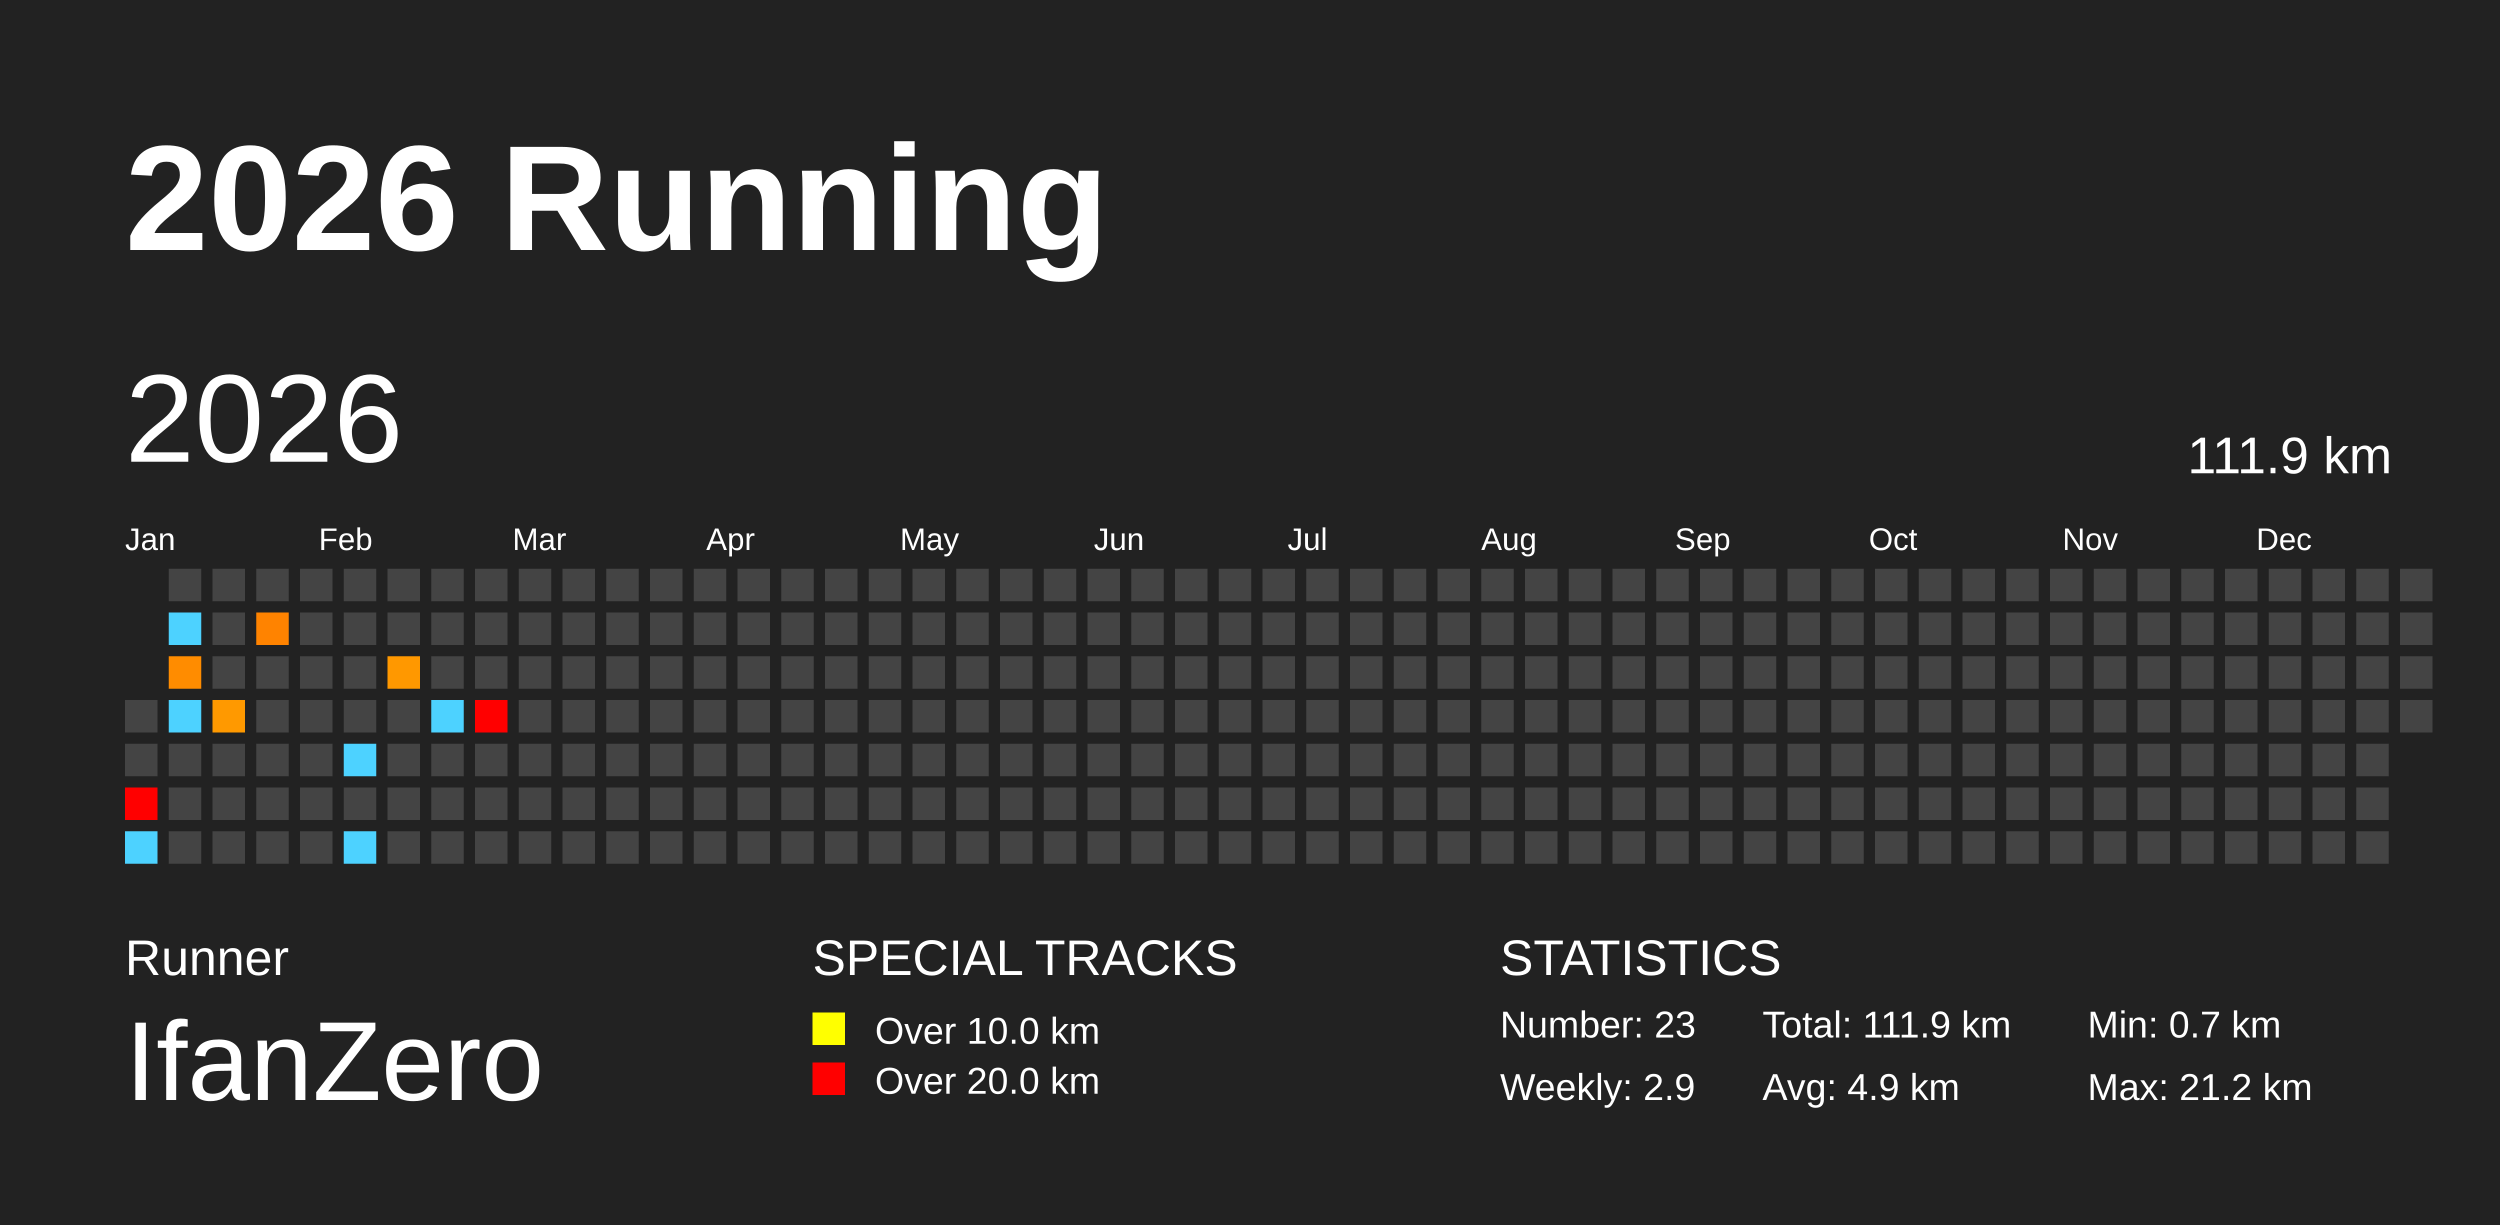
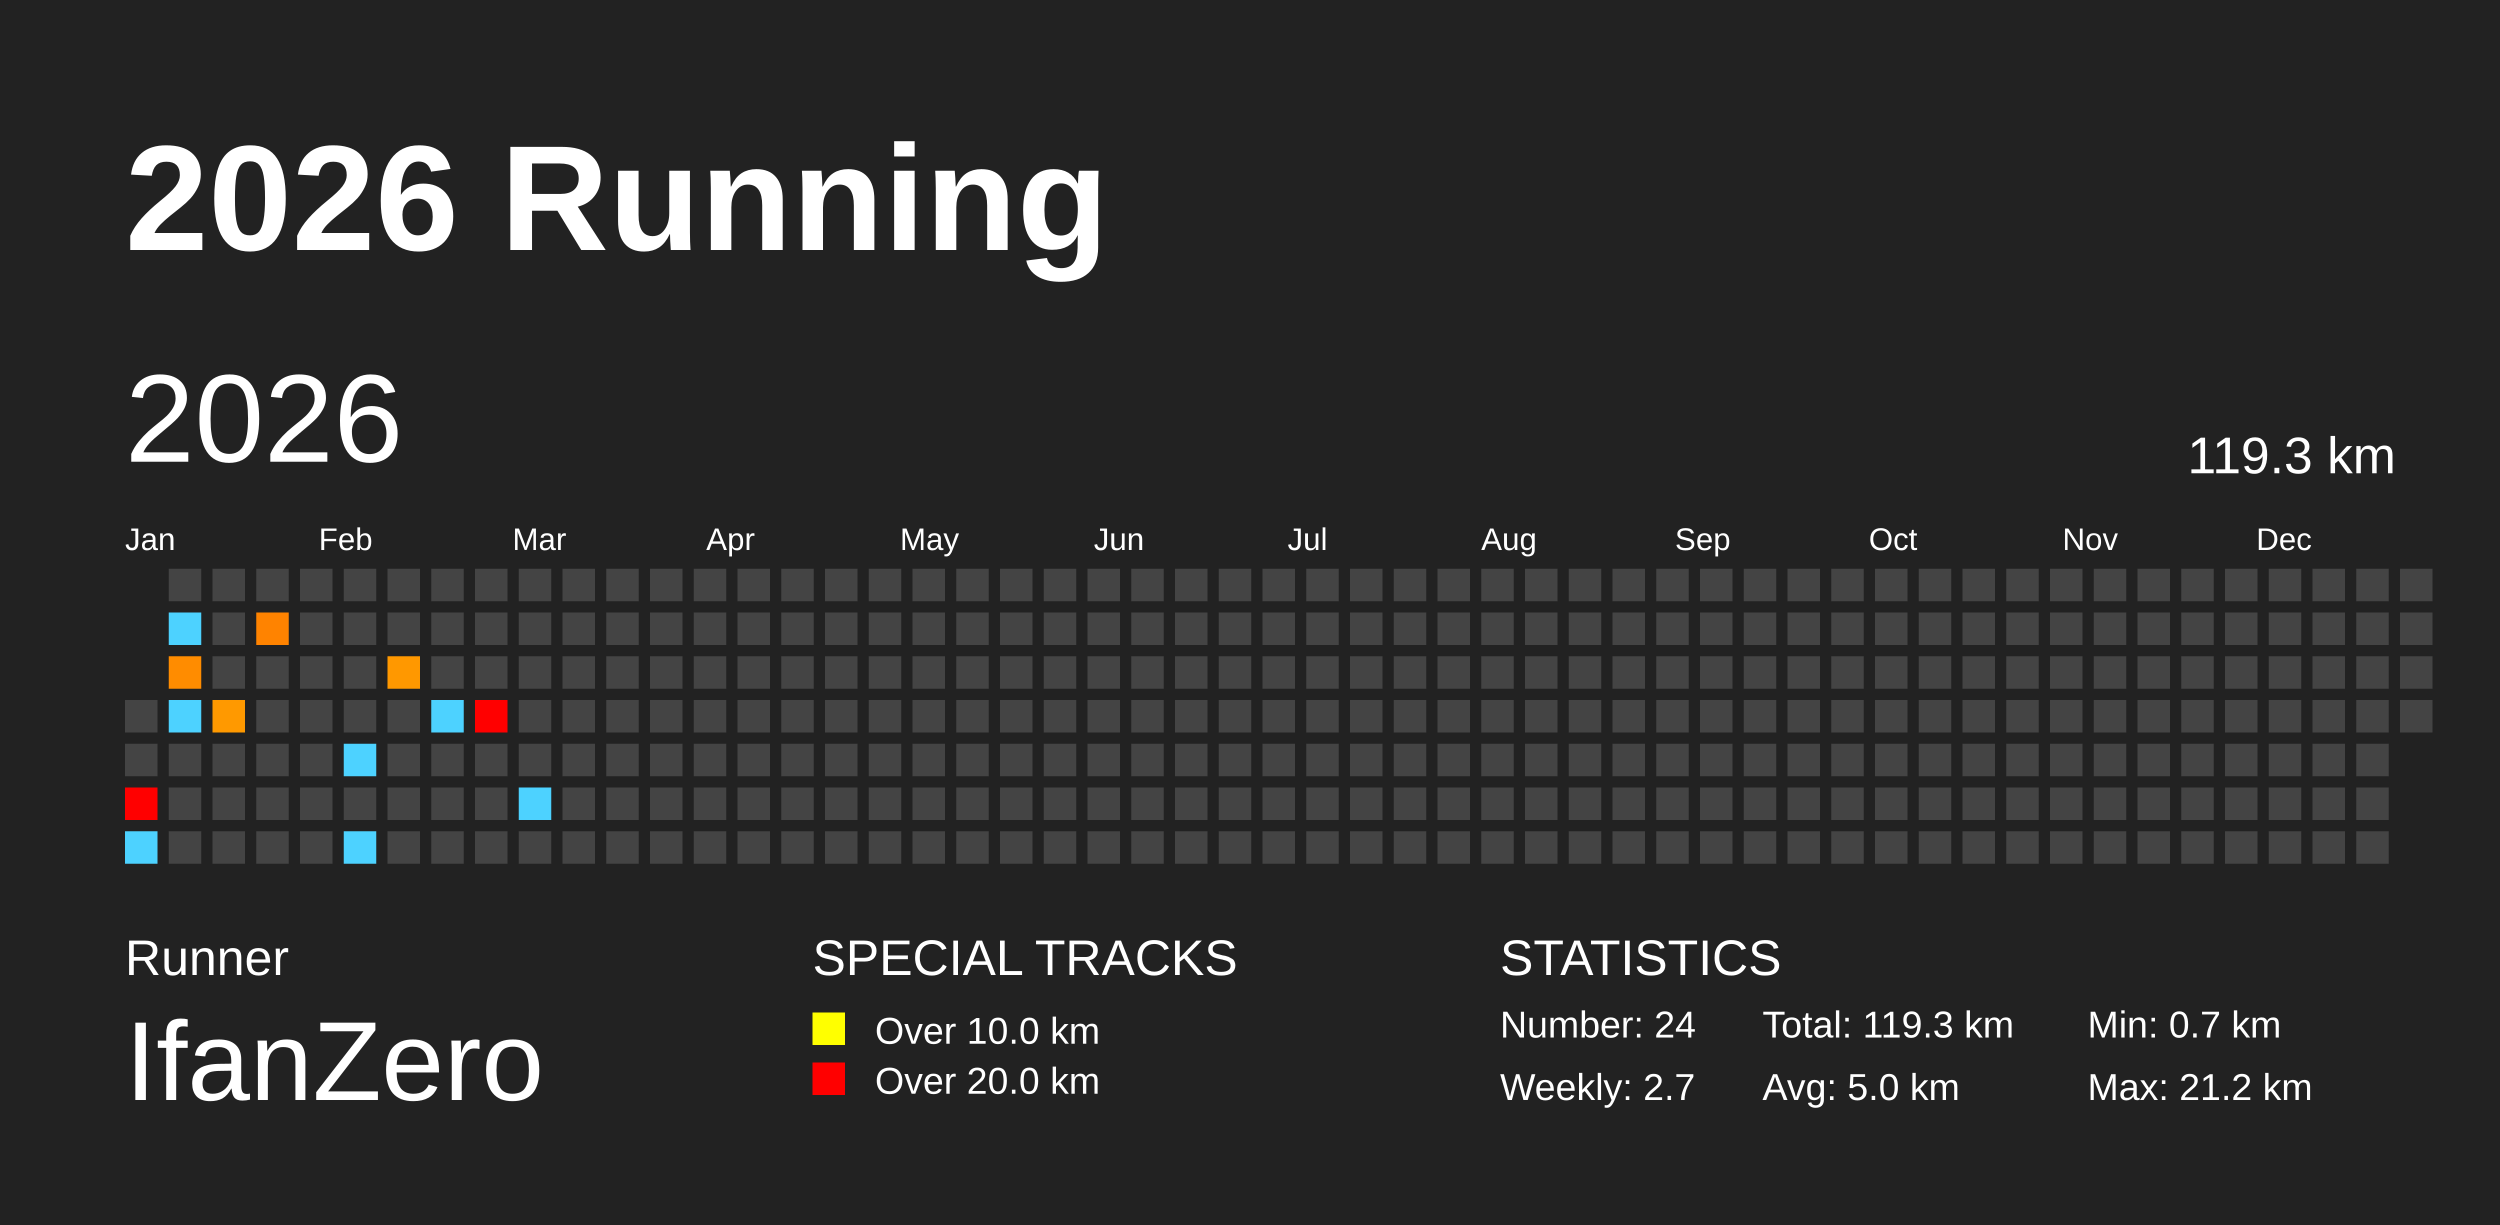
<svg xmlns="http://www.w3.org/2000/svg" baseProfile="full" height="98mm" version="1.1" viewBox="0,0,200,98" width="200mm">
  <defs />
  <rect fill="#222222" height="98" width="200" x="0" y="0" />
  <text fill="#FFFFFF" style="font-size:12px; font-family:Arial; font-weight:bold;" x="10" y="20">2026 Running</text>
  <text fill="#FFFFFF" style="font-size:4px; font-family:Arial" x="10" y="78">Runner</text>
  <text fill="#FFFFFF" style="font-size:9px; font-family:Arial" x="10" y="88">IfanZero</text>
  <text fill="#FFFFFF" style="font-size:4px; font-family:Arial" x="65" y="78">SPECIAL TRACKS</text>
  <rect fill="yellow" height="2.6" width="2.6" x="65" y="81" />
  <text fill="#FFFFFF" style="font-size:3px; font-family:Arial" x="70" y="83.5">Over 10.0 km</text>
  <rect fill="red" height="2.6" width="2.6" x="65" y="85" />
  <text fill="#FFFFFF" style="font-size:3px; font-family:Arial" x="70" y="87.5">Over 20.0 km</text>
  <text fill="#FFFFFF" style="font-size:4px; font-family:Arial" x="120" y="78">STATISTICS</text>
-   <text fill="#FFFFFF" style="font-size:3px; font-family:Arial" x="120" y="83">Number: 23</text>
-   <text fill="#FFFFFF" style="font-size:3px; font-family:Arial" x="120" y="88">Weekly: 2.9</text>
-   <text fill="#FFFFFF" style="font-size:3px; font-family:Arial" x="141" y="83">Total: 111.9 km</text>
-   <text fill="#FFFFFF" style="font-size:3px; font-family:Arial" x="141" y="88">Avg: 4.9 km</text>
+   <text fill="#FFFFFF" style="font-size:3px; font-family:Arial" x="120" y="83">Number: 24</text>
+   <text fill="#FFFFFF" style="font-size:3px; font-family:Arial" x="120" y="88">Weekly: 2.7</text>
+   <text fill="#FFFFFF" style="font-size:3px; font-family:Arial" x="141" y="83">Total: 119.3 km</text>
+   <text fill="#FFFFFF" style="font-size:3px; font-family:Arial" x="141" y="88">Avg: 5.0 km</text>
  <text fill="#FFFFFF" style="font-size:3px; font-family:Arial" x="167" y="83">Min: 0.7 km</text>
  <text fill="#FFFFFF" style="font-size:3px; font-family:Arial" x="167" y="88">Max: 21.2 km</text>
  <text dominant-baseline="hanging" fill="#FFFFFF" style="font-size:10.0px; font-family:Arial;" x="10" y="30">2026</text>
-   <text dominant-baseline="hanging" fill="#FFFFFF" style="font-size:4.125px; font-family:Arial;" x="175" y="35">111.9 km</text>
+   <text dominant-baseline="hanging" fill="#FFFFFF" style="font-size:4.125px; font-family:Arial;" x="175" y="35">119.3 km</text>
  <text fill="#FFFFFF" style="font-size:2.5px; font-family:Arial" x="10.0" y="44">Jan</text>
  <text fill="#FFFFFF" style="font-size:2.5px; font-family:Arial" x="25.5" y="44">Feb</text>
  <text fill="#FFFFFF" style="font-size:2.5px; font-family:Arial" x="41.0" y="44">Mar</text>
  <text fill="#FFFFFF" style="font-size:2.5px; font-family:Arial" x="56.5" y="44">Apr</text>
  <text fill="#FFFFFF" style="font-size:2.5px; font-family:Arial" x="72.0" y="44">May</text>
  <text fill="#FFFFFF" style="font-size:2.5px; font-family:Arial" x="87.5" y="44">Jun</text>
  <text fill="#FFFFFF" style="font-size:2.5px; font-family:Arial" x="103.0" y="44">Jul</text>
  <text fill="#FFFFFF" style="font-size:2.5px; font-family:Arial" x="118.5" y="44">Aug</text>
  <text fill="#FFFFFF" style="font-size:2.5px; font-family:Arial" x="134.0" y="44">Sep</text>
  <text fill="#FFFFFF" style="font-size:2.5px; font-family:Arial" x="149.5" y="44">Oct</text>
  <text fill="#FFFFFF" style="font-size:2.5px; font-family:Arial" x="165.0" y="44">Nov</text>
  <text fill="#FFFFFF" style="font-size:2.5px; font-family:Arial" x="180.5" y="44">Dec</text>
  <rect fill="#444444" height="2.6" width="2.6" x="10.0" y="56.0" />
  <rect fill="#444444" height="2.6" width="2.6" x="10.0" y="59.5" />
  <rect fill="red" height="2.6" width="2.6" x="10.0" y="63.0" />
  <rect fill="#4dd2ff" height="2.6" width="2.6" x="10.0" y="66.5" />
  <rect fill="#444444" height="2.6" width="2.6" x="13.5" y="45.5" />
  <rect fill="#4dd2ff" height="2.6" width="2.6" x="13.5" y="49.0" />
  <rect fill="#ff8c00" height="2.6" width="2.6" x="13.5" y="52.5" />
  <rect fill="#4dd2ff" height="2.6" width="2.6" x="13.5" y="56.0" />
  <rect fill="#444444" height="2.6" width="2.6" x="13.5" y="59.5" />
  <rect fill="#444444" height="2.6" width="2.6" x="13.5" y="63.0" />
  <rect fill="#444444" height="2.6" width="2.6" x="13.5" y="66.5" />
  <rect fill="#444444" height="2.6" width="2.6" x="17.0" y="45.5" />
  <rect fill="#444444" height="2.6" width="2.6" x="17.0" y="49.0" />
  <rect fill="#444444" height="2.6" width="2.6" x="17.0" y="52.5" />
  <rect fill="#ff9900" height="2.6" width="2.6" x="17.0" y="56.0" />
  <rect fill="#444444" height="2.6" width="2.6" x="17.0" y="59.5" />
  <rect fill="#444444" height="2.6" width="2.6" x="17.0" y="63.0" />
  <rect fill="#444444" height="2.6" width="2.6" x="17.0" y="66.5" />
  <rect fill="#444444" height="2.6" width="2.6" x="20.5" y="45.5" />
  <rect fill="#ff8300" height="2.6" width="2.6" x="20.5" y="49.0" />
  <rect fill="#444444" height="2.6" width="2.6" x="20.5" y="52.5" />
  <rect fill="#444444" height="2.6" width="2.6" x="20.5" y="56.0" />
  <rect fill="#444444" height="2.6" width="2.6" x="20.5" y="59.5" />
  <rect fill="#444444" height="2.6" width="2.6" x="20.5" y="63.0" />
  <rect fill="#444444" height="2.6" width="2.6" x="20.5" y="66.5" />
  <rect fill="#444444" height="2.6" width="2.6" x="24.0" y="45.5" />
  <rect fill="#444444" height="2.6" width="2.6" x="24.0" y="49.0" />
  <rect fill="#444444" height="2.6" width="2.6" x="24.0" y="52.5" />
  <rect fill="#444444" height="2.6" width="2.6" x="24.0" y="56.0" />
  <rect fill="#444444" height="2.6" width="2.6" x="24.0" y="59.5" />
  <rect fill="#444444" height="2.6" width="2.6" x="24.0" y="63.0" />
  <rect fill="#444444" height="2.6" width="2.6" x="24.0" y="66.5" />
  <rect fill="#444444" height="2.6" width="2.6" x="27.5" y="45.5" />
  <rect fill="#444444" height="2.6" width="2.6" x="27.5" y="49.0" />
  <rect fill="#444444" height="2.6" width="2.6" x="27.5" y="52.5" />
  <rect fill="#444444" height="2.6" width="2.6" x="27.5" y="56.0" />
  <rect fill="#4dd2ff" height="2.6" width="2.6" x="27.5" y="59.5" />
  <rect fill="#444444" height="2.6" width="2.6" x="27.5" y="63.0" />
  <rect fill="#4dd2ff" height="2.6" width="2.6" x="27.5" y="66.5" />
  <rect fill="#444444" height="2.6" width="2.6" x="31.0" y="45.5" />
  <rect fill="#444444" height="2.6" width="2.6" x="31.0" y="49.0" />
  <rect fill="#ff9800" height="2.6" width="2.6" x="31.0" y="52.5" />
  <rect fill="#444444" height="2.6" width="2.6" x="31.0" y="56.0" />
  <rect fill="#444444" height="2.6" width="2.6" x="31.0" y="59.5" />
  <rect fill="#444444" height="2.6" width="2.6" x="31.0" y="63.0" />
  <rect fill="#444444" height="2.6" width="2.6" x="31.0" y="66.5" />
  <rect fill="#444444" height="2.6" width="2.6" x="34.5" y="45.5" />
  <rect fill="#444444" height="2.6" width="2.6" x="34.5" y="49.0" />
  <rect fill="#444444" height="2.6" width="2.6" x="34.5" y="52.5" />
  <rect fill="#4dd2ff" height="2.6" width="2.6" x="34.5" y="56.0" />
  <rect fill="#444444" height="2.6" width="2.6" x="34.5" y="59.5" />
  <rect fill="#444444" height="2.6" width="2.6" x="34.5" y="63.0" />
  <rect fill="#444444" height="2.6" width="2.6" x="34.5" y="66.5" />
  <rect fill="#444444" height="2.6" width="2.6" x="38.0" y="45.5" />
  <rect fill="#444444" height="2.6" width="2.6" x="38.0" y="49.0" />
  <rect fill="#444444" height="2.6" width="2.6" x="38.0" y="52.5" />
  <rect fill="red" height="2.6" width="2.6" x="38.0" y="56.0" />
  <rect fill="#444444" height="2.6" width="2.6" x="38.0" y="59.5" />
  <rect fill="#444444" height="2.6" width="2.6" x="38.0" y="63.0" />
  <rect fill="#444444" height="2.6" width="2.6" x="38.0" y="66.5" />
  <rect fill="#444444" height="2.6" width="2.6" x="41.5" y="45.5" />
  <rect fill="#444444" height="2.6" width="2.6" x="41.5" y="49.0" />
  <rect fill="#444444" height="2.6" width="2.6" x="41.5" y="52.5" />
  <rect fill="#444444" height="2.6" width="2.6" x="41.5" y="56.0" />
  <rect fill="#444444" height="2.6" width="2.6" x="41.5" y="59.5" />
-   <rect fill="#444444" height="2.6" width="2.6" x="41.5" y="63.0" />
+   <rect fill="#4dd2ff" height="2.6" width="2.6" x="41.5" y="63.0" />
  <rect fill="#444444" height="2.6" width="2.6" x="41.5" y="66.5" />
  <rect fill="#444444" height="2.6" width="2.6" x="45.0" y="45.5" />
  <rect fill="#444444" height="2.6" width="2.6" x="45.0" y="49.0" />
  <rect fill="#444444" height="2.6" width="2.6" x="45.0" y="52.5" />
  <rect fill="#444444" height="2.6" width="2.6" x="45.0" y="56.0" />
  <rect fill="#444444" height="2.6" width="2.6" x="45.0" y="59.5" />
  <rect fill="#444444" height="2.6" width="2.6" x="45.0" y="63.0" />
  <rect fill="#444444" height="2.6" width="2.6" x="45.0" y="66.5" />
  <rect fill="#444444" height="2.6" width="2.6" x="48.5" y="45.5" />
  <rect fill="#444444" height="2.6" width="2.6" x="48.5" y="49.0" />
  <rect fill="#444444" height="2.6" width="2.6" x="48.5" y="52.5" />
  <rect fill="#444444" height="2.6" width="2.6" x="48.5" y="56.0" />
  <rect fill="#444444" height="2.6" width="2.6" x="48.5" y="59.5" />
  <rect fill="#444444" height="2.6" width="2.6" x="48.5" y="63.0" />
  <rect fill="#444444" height="2.6" width="2.6" x="48.5" y="66.5" />
  <rect fill="#444444" height="2.6" width="2.6" x="52.0" y="45.5" />
  <rect fill="#444444" height="2.6" width="2.6" x="52.0" y="49.0" />
  <rect fill="#444444" height="2.6" width="2.6" x="52.0" y="52.5" />
  <rect fill="#444444" height="2.6" width="2.6" x="52.0" y="56.0" />
  <rect fill="#444444" height="2.6" width="2.6" x="52.0" y="59.5" />
  <rect fill="#444444" height="2.6" width="2.6" x="52.0" y="63.0" />
  <rect fill="#444444" height="2.6" width="2.6" x="52.0" y="66.5" />
  <rect fill="#444444" height="2.6" width="2.6" x="55.5" y="45.5" />
  <rect fill="#444444" height="2.6" width="2.6" x="55.5" y="49.0" />
  <rect fill="#444444" height="2.6" width="2.6" x="55.5" y="52.5" />
  <rect fill="#444444" height="2.6" width="2.6" x="55.5" y="56.0" />
  <rect fill="#444444" height="2.6" width="2.6" x="55.5" y="59.5" />
  <rect fill="#444444" height="2.6" width="2.6" x="55.5" y="63.0" />
  <rect fill="#444444" height="2.6" width="2.6" x="55.5" y="66.5" />
  <rect fill="#444444" height="2.6" width="2.6" x="59.0" y="45.5" />
  <rect fill="#444444" height="2.6" width="2.6" x="59.0" y="49.0" />
  <rect fill="#444444" height="2.6" width="2.6" x="59.0" y="52.5" />
  <rect fill="#444444" height="2.6" width="2.6" x="59.0" y="56.0" />
  <rect fill="#444444" height="2.6" width="2.6" x="59.0" y="59.5" />
  <rect fill="#444444" height="2.6" width="2.6" x="59.0" y="63.0" />
  <rect fill="#444444" height="2.6" width="2.6" x="59.0" y="66.5" />
  <rect fill="#444444" height="2.6" width="2.6" x="62.5" y="45.5" />
  <rect fill="#444444" height="2.6" width="2.6" x="62.5" y="49.0" />
  <rect fill="#444444" height="2.6" width="2.6" x="62.5" y="52.5" />
  <rect fill="#444444" height="2.6" width="2.6" x="62.5" y="56.0" />
  <rect fill="#444444" height="2.6" width="2.6" x="62.5" y="59.5" />
  <rect fill="#444444" height="2.6" width="2.6" x="62.5" y="63.0" />
  <rect fill="#444444" height="2.6" width="2.6" x="62.5" y="66.5" />
  <rect fill="#444444" height="2.6" width="2.6" x="66.0" y="45.5" />
  <rect fill="#444444" height="2.6" width="2.6" x="66.0" y="49.0" />
  <rect fill="#444444" height="2.6" width="2.6" x="66.0" y="52.5" />
  <rect fill="#444444" height="2.6" width="2.6" x="66.0" y="56.0" />
  <rect fill="#444444" height="2.6" width="2.6" x="66.0" y="59.5" />
  <rect fill="#444444" height="2.6" width="2.6" x="66.0" y="63.0" />
  <rect fill="#444444" height="2.6" width="2.6" x="66.0" y="66.5" />
  <rect fill="#444444" height="2.6" width="2.6" x="69.5" y="45.5" />
  <rect fill="#444444" height="2.6" width="2.6" x="69.5" y="49.0" />
  <rect fill="#444444" height="2.6" width="2.6" x="69.5" y="52.5" />
  <rect fill="#444444" height="2.6" width="2.6" x="69.5" y="56.0" />
  <rect fill="#444444" height="2.6" width="2.6" x="69.5" y="59.5" />
  <rect fill="#444444" height="2.6" width="2.6" x="69.5" y="63.0" />
  <rect fill="#444444" height="2.6" width="2.6" x="69.5" y="66.5" />
  <rect fill="#444444" height="2.6" width="2.6" x="73.0" y="45.5" />
  <rect fill="#444444" height="2.6" width="2.6" x="73.0" y="49.0" />
  <rect fill="#444444" height="2.6" width="2.6" x="73.0" y="52.5" />
  <rect fill="#444444" height="2.6" width="2.6" x="73.0" y="56.0" />
  <rect fill="#444444" height="2.6" width="2.6" x="73.0" y="59.5" />
  <rect fill="#444444" height="2.6" width="2.6" x="73.0" y="63.0" />
  <rect fill="#444444" height="2.6" width="2.6" x="73.0" y="66.5" />
  <rect fill="#444444" height="2.6" width="2.6" x="76.5" y="45.5" />
  <rect fill="#444444" height="2.6" width="2.6" x="76.5" y="49.0" />
  <rect fill="#444444" height="2.6" width="2.6" x="76.5" y="52.5" />
  <rect fill="#444444" height="2.6" width="2.6" x="76.5" y="56.0" />
  <rect fill="#444444" height="2.6" width="2.6" x="76.5" y="59.5" />
  <rect fill="#444444" height="2.6" width="2.6" x="76.5" y="63.0" />
  <rect fill="#444444" height="2.6" width="2.6" x="76.5" y="66.5" />
  <rect fill="#444444" height="2.6" width="2.6" x="80.0" y="45.5" />
  <rect fill="#444444" height="2.6" width="2.6" x="80.0" y="49.0" />
  <rect fill="#444444" height="2.6" width="2.6" x="80.0" y="52.5" />
  <rect fill="#444444" height="2.6" width="2.6" x="80.0" y="56.0" />
  <rect fill="#444444" height="2.6" width="2.6" x="80.0" y="59.5" />
  <rect fill="#444444" height="2.6" width="2.6" x="80.0" y="63.0" />
  <rect fill="#444444" height="2.6" width="2.6" x="80.0" y="66.5" />
  <rect fill="#444444" height="2.6" width="2.6" x="83.5" y="45.5" />
  <rect fill="#444444" height="2.6" width="2.6" x="83.5" y="49.0" />
  <rect fill="#444444" height="2.6" width="2.6" x="83.5" y="52.5" />
  <rect fill="#444444" height="2.6" width="2.6" x="83.5" y="56.0" />
  <rect fill="#444444" height="2.6" width="2.6" x="83.5" y="59.5" />
  <rect fill="#444444" height="2.6" width="2.6" x="83.5" y="63.0" />
  <rect fill="#444444" height="2.6" width="2.6" x="83.5" y="66.5" />
  <rect fill="#444444" height="2.6" width="2.6" x="87.0" y="45.5" />
  <rect fill="#444444" height="2.6" width="2.6" x="87.0" y="49.0" />
  <rect fill="#444444" height="2.6" width="2.6" x="87.0" y="52.5" />
  <rect fill="#444444" height="2.6" width="2.6" x="87.0" y="56.0" />
  <rect fill="#444444" height="2.6" width="2.6" x="87.0" y="59.5" />
  <rect fill="#444444" height="2.6" width="2.6" x="87.0" y="63.0" />
  <rect fill="#444444" height="2.6" width="2.6" x="87.0" y="66.5" />
  <rect fill="#444444" height="2.6" width="2.6" x="90.5" y="45.5" />
  <rect fill="#444444" height="2.6" width="2.6" x="90.5" y="49.0" />
  <rect fill="#444444" height="2.6" width="2.6" x="90.5" y="52.5" />
  <rect fill="#444444" height="2.6" width="2.6" x="90.5" y="56.0" />
  <rect fill="#444444" height="2.6" width="2.6" x="90.5" y="59.5" />
  <rect fill="#444444" height="2.6" width="2.6" x="90.5" y="63.0" />
  <rect fill="#444444" height="2.6" width="2.6" x="90.5" y="66.5" />
  <rect fill="#444444" height="2.6" width="2.6" x="94.0" y="45.5" />
  <rect fill="#444444" height="2.6" width="2.6" x="94.0" y="49.0" />
  <rect fill="#444444" height="2.6" width="2.6" x="94.0" y="52.5" />
  <rect fill="#444444" height="2.6" width="2.6" x="94.0" y="56.0" />
  <rect fill="#444444" height="2.6" width="2.6" x="94.0" y="59.5" />
  <rect fill="#444444" height="2.6" width="2.6" x="94.0" y="63.0" />
  <rect fill="#444444" height="2.6" width="2.6" x="94.0" y="66.5" />
  <rect fill="#444444" height="2.6" width="2.6" x="97.5" y="45.5" />
  <rect fill="#444444" height="2.6" width="2.6" x="97.5" y="49.0" />
  <rect fill="#444444" height="2.6" width="2.6" x="97.5" y="52.5" />
  <rect fill="#444444" height="2.6" width="2.6" x="97.5" y="56.0" />
  <rect fill="#444444" height="2.6" width="2.6" x="97.5" y="59.5" />
  <rect fill="#444444" height="2.6" width="2.6" x="97.5" y="63.0" />
  <rect fill="#444444" height="2.6" width="2.6" x="97.5" y="66.5" />
  <rect fill="#444444" height="2.6" width="2.6" x="101.0" y="45.5" />
  <rect fill="#444444" height="2.6" width="2.6" x="101.0" y="49.0" />
  <rect fill="#444444" height="2.6" width="2.6" x="101.0" y="52.5" />
  <rect fill="#444444" height="2.6" width="2.6" x="101.0" y="56.0" />
  <rect fill="#444444" height="2.6" width="2.6" x="101.0" y="59.5" />
  <rect fill="#444444" height="2.6" width="2.6" x="101.0" y="63.0" />
  <rect fill="#444444" height="2.6" width="2.6" x="101.0" y="66.5" />
  <rect fill="#444444" height="2.6" width="2.6" x="104.5" y="45.5" />
  <rect fill="#444444" height="2.6" width="2.6" x="104.5" y="49.0" />
  <rect fill="#444444" height="2.6" width="2.6" x="104.5" y="52.5" />
  <rect fill="#444444" height="2.6" width="2.6" x="104.5" y="56.0" />
  <rect fill="#444444" height="2.6" width="2.6" x="104.5" y="59.5" />
  <rect fill="#444444" height="2.6" width="2.6" x="104.5" y="63.0" />
  <rect fill="#444444" height="2.6" width="2.6" x="104.5" y="66.5" />
  <rect fill="#444444" height="2.6" width="2.6" x="108.0" y="45.5" />
  <rect fill="#444444" height="2.6" width="2.6" x="108.0" y="49.0" />
  <rect fill="#444444" height="2.6" width="2.6" x="108.0" y="52.5" />
  <rect fill="#444444" height="2.6" width="2.6" x="108.0" y="56.0" />
  <rect fill="#444444" height="2.6" width="2.6" x="108.0" y="59.5" />
  <rect fill="#444444" height="2.6" width="2.6" x="108.0" y="63.0" />
  <rect fill="#444444" height="2.6" width="2.6" x="108.0" y="66.5" />
  <rect fill="#444444" height="2.6" width="2.6" x="111.5" y="45.5" />
  <rect fill="#444444" height="2.6" width="2.6" x="111.5" y="49.0" />
  <rect fill="#444444" height="2.6" width="2.6" x="111.5" y="52.5" />
  <rect fill="#444444" height="2.6" width="2.6" x="111.5" y="56.0" />
  <rect fill="#444444" height="2.6" width="2.6" x="111.5" y="59.5" />
  <rect fill="#444444" height="2.6" width="2.6" x="111.5" y="63.0" />
  <rect fill="#444444" height="2.6" width="2.6" x="111.5" y="66.5" />
  <rect fill="#444444" height="2.6" width="2.6" x="115.0" y="45.5" />
  <rect fill="#444444" height="2.6" width="2.6" x="115.0" y="49.0" />
  <rect fill="#444444" height="2.6" width="2.6" x="115.0" y="52.5" />
  <rect fill="#444444" height="2.6" width="2.6" x="115.0" y="56.0" />
  <rect fill="#444444" height="2.6" width="2.6" x="115.0" y="59.5" />
  <rect fill="#444444" height="2.6" width="2.6" x="115.0" y="63.0" />
  <rect fill="#444444" height="2.6" width="2.6" x="115.0" y="66.5" />
  <rect fill="#444444" height="2.6" width="2.6" x="118.5" y="45.5" />
  <rect fill="#444444" height="2.6" width="2.6" x="118.5" y="49.0" />
  <rect fill="#444444" height="2.6" width="2.6" x="118.5" y="52.5" />
  <rect fill="#444444" height="2.6" width="2.6" x="118.5" y="56.0" />
  <rect fill="#444444" height="2.6" width="2.6" x="118.5" y="59.5" />
  <rect fill="#444444" height="2.6" width="2.6" x="118.5" y="63.0" />
  <rect fill="#444444" height="2.6" width="2.6" x="118.5" y="66.5" />
  <rect fill="#444444" height="2.6" width="2.6" x="122.0" y="45.5" />
  <rect fill="#444444" height="2.6" width="2.6" x="122.0" y="49.0" />
  <rect fill="#444444" height="2.6" width="2.6" x="122.0" y="52.5" />
  <rect fill="#444444" height="2.6" width="2.6" x="122.0" y="56.0" />
  <rect fill="#444444" height="2.6" width="2.6" x="122.0" y="59.5" />
  <rect fill="#444444" height="2.6" width="2.6" x="122.0" y="63.0" />
  <rect fill="#444444" height="2.6" width="2.6" x="122.0" y="66.5" />
  <rect fill="#444444" height="2.6" width="2.6" x="125.5" y="45.5" />
  <rect fill="#444444" height="2.6" width="2.6" x="125.5" y="49.0" />
  <rect fill="#444444" height="2.6" width="2.6" x="125.5" y="52.5" />
  <rect fill="#444444" height="2.6" width="2.6" x="125.5" y="56.0" />
  <rect fill="#444444" height="2.6" width="2.6" x="125.5" y="59.5" />
  <rect fill="#444444" height="2.6" width="2.6" x="125.5" y="63.0" />
  <rect fill="#444444" height="2.6" width="2.6" x="125.5" y="66.5" />
  <rect fill="#444444" height="2.6" width="2.6" x="129.0" y="45.5" />
  <rect fill="#444444" height="2.6" width="2.6" x="129.0" y="49.0" />
  <rect fill="#444444" height="2.6" width="2.6" x="129.0" y="52.5" />
  <rect fill="#444444" height="2.6" width="2.6" x="129.0" y="56.0" />
  <rect fill="#444444" height="2.6" width="2.6" x="129.0" y="59.5" />
  <rect fill="#444444" height="2.6" width="2.6" x="129.0" y="63.0" />
  <rect fill="#444444" height="2.6" width="2.6" x="129.0" y="66.5" />
  <rect fill="#444444" height="2.6" width="2.6" x="132.5" y="45.5" />
  <rect fill="#444444" height="2.6" width="2.6" x="132.5" y="49.0" />
  <rect fill="#444444" height="2.6" width="2.6" x="132.5" y="52.5" />
  <rect fill="#444444" height="2.6" width="2.6" x="132.5" y="56.0" />
  <rect fill="#444444" height="2.6" width="2.6" x="132.5" y="59.5" />
  <rect fill="#444444" height="2.6" width="2.6" x="132.5" y="63.0" />
  <rect fill="#444444" height="2.6" width="2.6" x="132.5" y="66.5" />
  <rect fill="#444444" height="2.6" width="2.6" x="136.0" y="45.5" />
  <rect fill="#444444" height="2.6" width="2.6" x="136.0" y="49.0" />
  <rect fill="#444444" height="2.6" width="2.6" x="136.0" y="52.5" />
  <rect fill="#444444" height="2.6" width="2.6" x="136.0" y="56.0" />
  <rect fill="#444444" height="2.6" width="2.6" x="136.0" y="59.5" />
  <rect fill="#444444" height="2.6" width="2.6" x="136.0" y="63.0" />
  <rect fill="#444444" height="2.6" width="2.6" x="136.0" y="66.5" />
  <rect fill="#444444" height="2.6" width="2.6" x="139.5" y="45.5" />
  <rect fill="#444444" height="2.6" width="2.6" x="139.5" y="49.0" />
  <rect fill="#444444" height="2.6" width="2.6" x="139.5" y="52.5" />
  <rect fill="#444444" height="2.6" width="2.6" x="139.5" y="56.0" />
  <rect fill="#444444" height="2.6" width="2.6" x="139.5" y="59.5" />
  <rect fill="#444444" height="2.6" width="2.6" x="139.5" y="63.0" />
  <rect fill="#444444" height="2.6" width="2.6" x="139.5" y="66.5" />
  <rect fill="#444444" height="2.6" width="2.6" x="143.0" y="45.5" />
  <rect fill="#444444" height="2.6" width="2.6" x="143.0" y="49.0" />
  <rect fill="#444444" height="2.6" width="2.6" x="143.0" y="52.5" />
  <rect fill="#444444" height="2.6" width="2.6" x="143.0" y="56.0" />
  <rect fill="#444444" height="2.6" width="2.6" x="143.0" y="59.5" />
  <rect fill="#444444" height="2.6" width="2.6" x="143.0" y="63.0" />
  <rect fill="#444444" height="2.6" width="2.6" x="143.0" y="66.5" />
  <rect fill="#444444" height="2.6" width="2.6" x="146.5" y="45.5" />
  <rect fill="#444444" height="2.6" width="2.6" x="146.5" y="49.0" />
  <rect fill="#444444" height="2.6" width="2.6" x="146.5" y="52.5" />
  <rect fill="#444444" height="2.6" width="2.6" x="146.5" y="56.0" />
  <rect fill="#444444" height="2.6" width="2.6" x="146.5" y="59.5" />
  <rect fill="#444444" height="2.6" width="2.6" x="146.5" y="63.0" />
  <rect fill="#444444" height="2.6" width="2.6" x="146.5" y="66.5" />
  <rect fill="#444444" height="2.6" width="2.6" x="150.0" y="45.5" />
  <rect fill="#444444" height="2.6" width="2.6" x="150.0" y="49.0" />
  <rect fill="#444444" height="2.6" width="2.6" x="150.0" y="52.5" />
  <rect fill="#444444" height="2.6" width="2.6" x="150.0" y="56.0" />
  <rect fill="#444444" height="2.6" width="2.6" x="150.0" y="59.5" />
  <rect fill="#444444" height="2.6" width="2.6" x="150.0" y="63.0" />
  <rect fill="#444444" height="2.6" width="2.6" x="150.0" y="66.5" />
  <rect fill="#444444" height="2.6" width="2.6" x="153.5" y="45.5" />
  <rect fill="#444444" height="2.6" width="2.6" x="153.5" y="49.0" />
  <rect fill="#444444" height="2.6" width="2.6" x="153.5" y="52.5" />
  <rect fill="#444444" height="2.6" width="2.6" x="153.5" y="56.0" />
  <rect fill="#444444" height="2.6" width="2.6" x="153.5" y="59.5" />
  <rect fill="#444444" height="2.6" width="2.6" x="153.5" y="63.0" />
  <rect fill="#444444" height="2.6" width="2.6" x="153.5" y="66.5" />
  <rect fill="#444444" height="2.6" width="2.6" x="157.0" y="45.5" />
  <rect fill="#444444" height="2.6" width="2.6" x="157.0" y="49.0" />
  <rect fill="#444444" height="2.6" width="2.6" x="157.0" y="52.5" />
  <rect fill="#444444" height="2.6" width="2.6" x="157.0" y="56.0" />
  <rect fill="#444444" height="2.6" width="2.6" x="157.0" y="59.5" />
  <rect fill="#444444" height="2.6" width="2.6" x="157.0" y="63.0" />
  <rect fill="#444444" height="2.6" width="2.6" x="157.0" y="66.5" />
  <rect fill="#444444" height="2.6" width="2.6" x="160.5" y="45.5" />
  <rect fill="#444444" height="2.6" width="2.6" x="160.5" y="49.0" />
  <rect fill="#444444" height="2.6" width="2.6" x="160.5" y="52.5" />
  <rect fill="#444444" height="2.6" width="2.6" x="160.5" y="56.0" />
  <rect fill="#444444" height="2.6" width="2.6" x="160.5" y="59.5" />
  <rect fill="#444444" height="2.6" width="2.6" x="160.5" y="63.0" />
  <rect fill="#444444" height="2.6" width="2.6" x="160.5" y="66.5" />
  <rect fill="#444444" height="2.6" width="2.6" x="164.0" y="45.5" />
  <rect fill="#444444" height="2.6" width="2.6" x="164.0" y="49.0" />
  <rect fill="#444444" height="2.6" width="2.6" x="164.0" y="52.5" />
  <rect fill="#444444" height="2.6" width="2.6" x="164.0" y="56.0" />
  <rect fill="#444444" height="2.6" width="2.6" x="164.0" y="59.5" />
  <rect fill="#444444" height="2.6" width="2.6" x="164.0" y="63.0" />
  <rect fill="#444444" height="2.6" width="2.6" x="164.0" y="66.5" />
  <rect fill="#444444" height="2.6" width="2.6" x="167.5" y="45.5" />
  <rect fill="#444444" height="2.6" width="2.6" x="167.5" y="49.0" />
  <rect fill="#444444" height="2.6" width="2.6" x="167.5" y="52.5" />
  <rect fill="#444444" height="2.6" width="2.6" x="167.5" y="56.0" />
  <rect fill="#444444" height="2.6" width="2.6" x="167.5" y="59.5" />
  <rect fill="#444444" height="2.6" width="2.6" x="167.5" y="63.0" />
  <rect fill="#444444" height="2.6" width="2.6" x="167.5" y="66.5" />
  <rect fill="#444444" height="2.6" width="2.6" x="171.0" y="45.5" />
  <rect fill="#444444" height="2.6" width="2.6" x="171.0" y="49.0" />
  <rect fill="#444444" height="2.6" width="2.6" x="171.0" y="52.5" />
  <rect fill="#444444" height="2.6" width="2.6" x="171.0" y="56.0" />
  <rect fill="#444444" height="2.6" width="2.6" x="171.0" y="59.5" />
  <rect fill="#444444" height="2.6" width="2.6" x="171.0" y="63.0" />
  <rect fill="#444444" height="2.6" width="2.6" x="171.0" y="66.5" />
  <rect fill="#444444" height="2.6" width="2.6" x="174.5" y="45.5" />
  <rect fill="#444444" height="2.6" width="2.6" x="174.5" y="49.0" />
  <rect fill="#444444" height="2.6" width="2.6" x="174.5" y="52.5" />
  <rect fill="#444444" height="2.6" width="2.6" x="174.5" y="56.0" />
  <rect fill="#444444" height="2.6" width="2.6" x="174.5" y="59.5" />
  <rect fill="#444444" height="2.6" width="2.6" x="174.5" y="63.0" />
  <rect fill="#444444" height="2.6" width="2.6" x="174.5" y="66.5" />
  <rect fill="#444444" height="2.6" width="2.6" x="178.0" y="45.5" />
  <rect fill="#444444" height="2.6" width="2.6" x="178.0" y="49.0" />
  <rect fill="#444444" height="2.6" width="2.6" x="178.0" y="52.5" />
  <rect fill="#444444" height="2.6" width="2.6" x="178.0" y="56.0" />
  <rect fill="#444444" height="2.6" width="2.6" x="178.0" y="59.5" />
  <rect fill="#444444" height="2.6" width="2.6" x="178.0" y="63.0" />
  <rect fill="#444444" height="2.6" width="2.6" x="178.0" y="66.5" />
  <rect fill="#444444" height="2.6" width="2.6" x="181.5" y="45.5" />
  <rect fill="#444444" height="2.6" width="2.6" x="181.5" y="49.0" />
  <rect fill="#444444" height="2.6" width="2.6" x="181.5" y="52.5" />
  <rect fill="#444444" height="2.6" width="2.6" x="181.5" y="56.0" />
  <rect fill="#444444" height="2.6" width="2.6" x="181.5" y="59.5" />
  <rect fill="#444444" height="2.6" width="2.6" x="181.5" y="63.0" />
  <rect fill="#444444" height="2.6" width="2.6" x="181.5" y="66.5" />
  <rect fill="#444444" height="2.6" width="2.6" x="185.0" y="45.5" />
  <rect fill="#444444" height="2.6" width="2.6" x="185.0" y="49.0" />
  <rect fill="#444444" height="2.6" width="2.6" x="185.0" y="52.5" />
  <rect fill="#444444" height="2.6" width="2.6" x="185.0" y="56.0" />
  <rect fill="#444444" height="2.6" width="2.6" x="185.0" y="59.5" />
  <rect fill="#444444" height="2.6" width="2.6" x="185.0" y="63.0" />
  <rect fill="#444444" height="2.6" width="2.6" x="185.0" y="66.5" />
  <rect fill="#444444" height="2.6" width="2.6" x="188.5" y="45.5" />
  <rect fill="#444444" height="2.6" width="2.6" x="188.5" y="49.0" />
  <rect fill="#444444" height="2.6" width="2.6" x="188.5" y="52.5" />
  <rect fill="#444444" height="2.6" width="2.6" x="188.5" y="56.0" />
  <rect fill="#444444" height="2.6" width="2.6" x="188.5" y="59.5" />
  <rect fill="#444444" height="2.6" width="2.6" x="188.5" y="63.0" />
  <rect fill="#444444" height="2.6" width="2.6" x="188.5" y="66.5" />
  <rect fill="#444444" height="2.6" width="2.6" x="192.0" y="45.5" />
  <rect fill="#444444" height="2.6" width="2.6" x="192.0" y="49.0" />
  <rect fill="#444444" height="2.6" width="2.6" x="192.0" y="52.5" />
  <rect fill="#444444" height="2.6" width="2.6" x="192.0" y="56.0" />
</svg>
